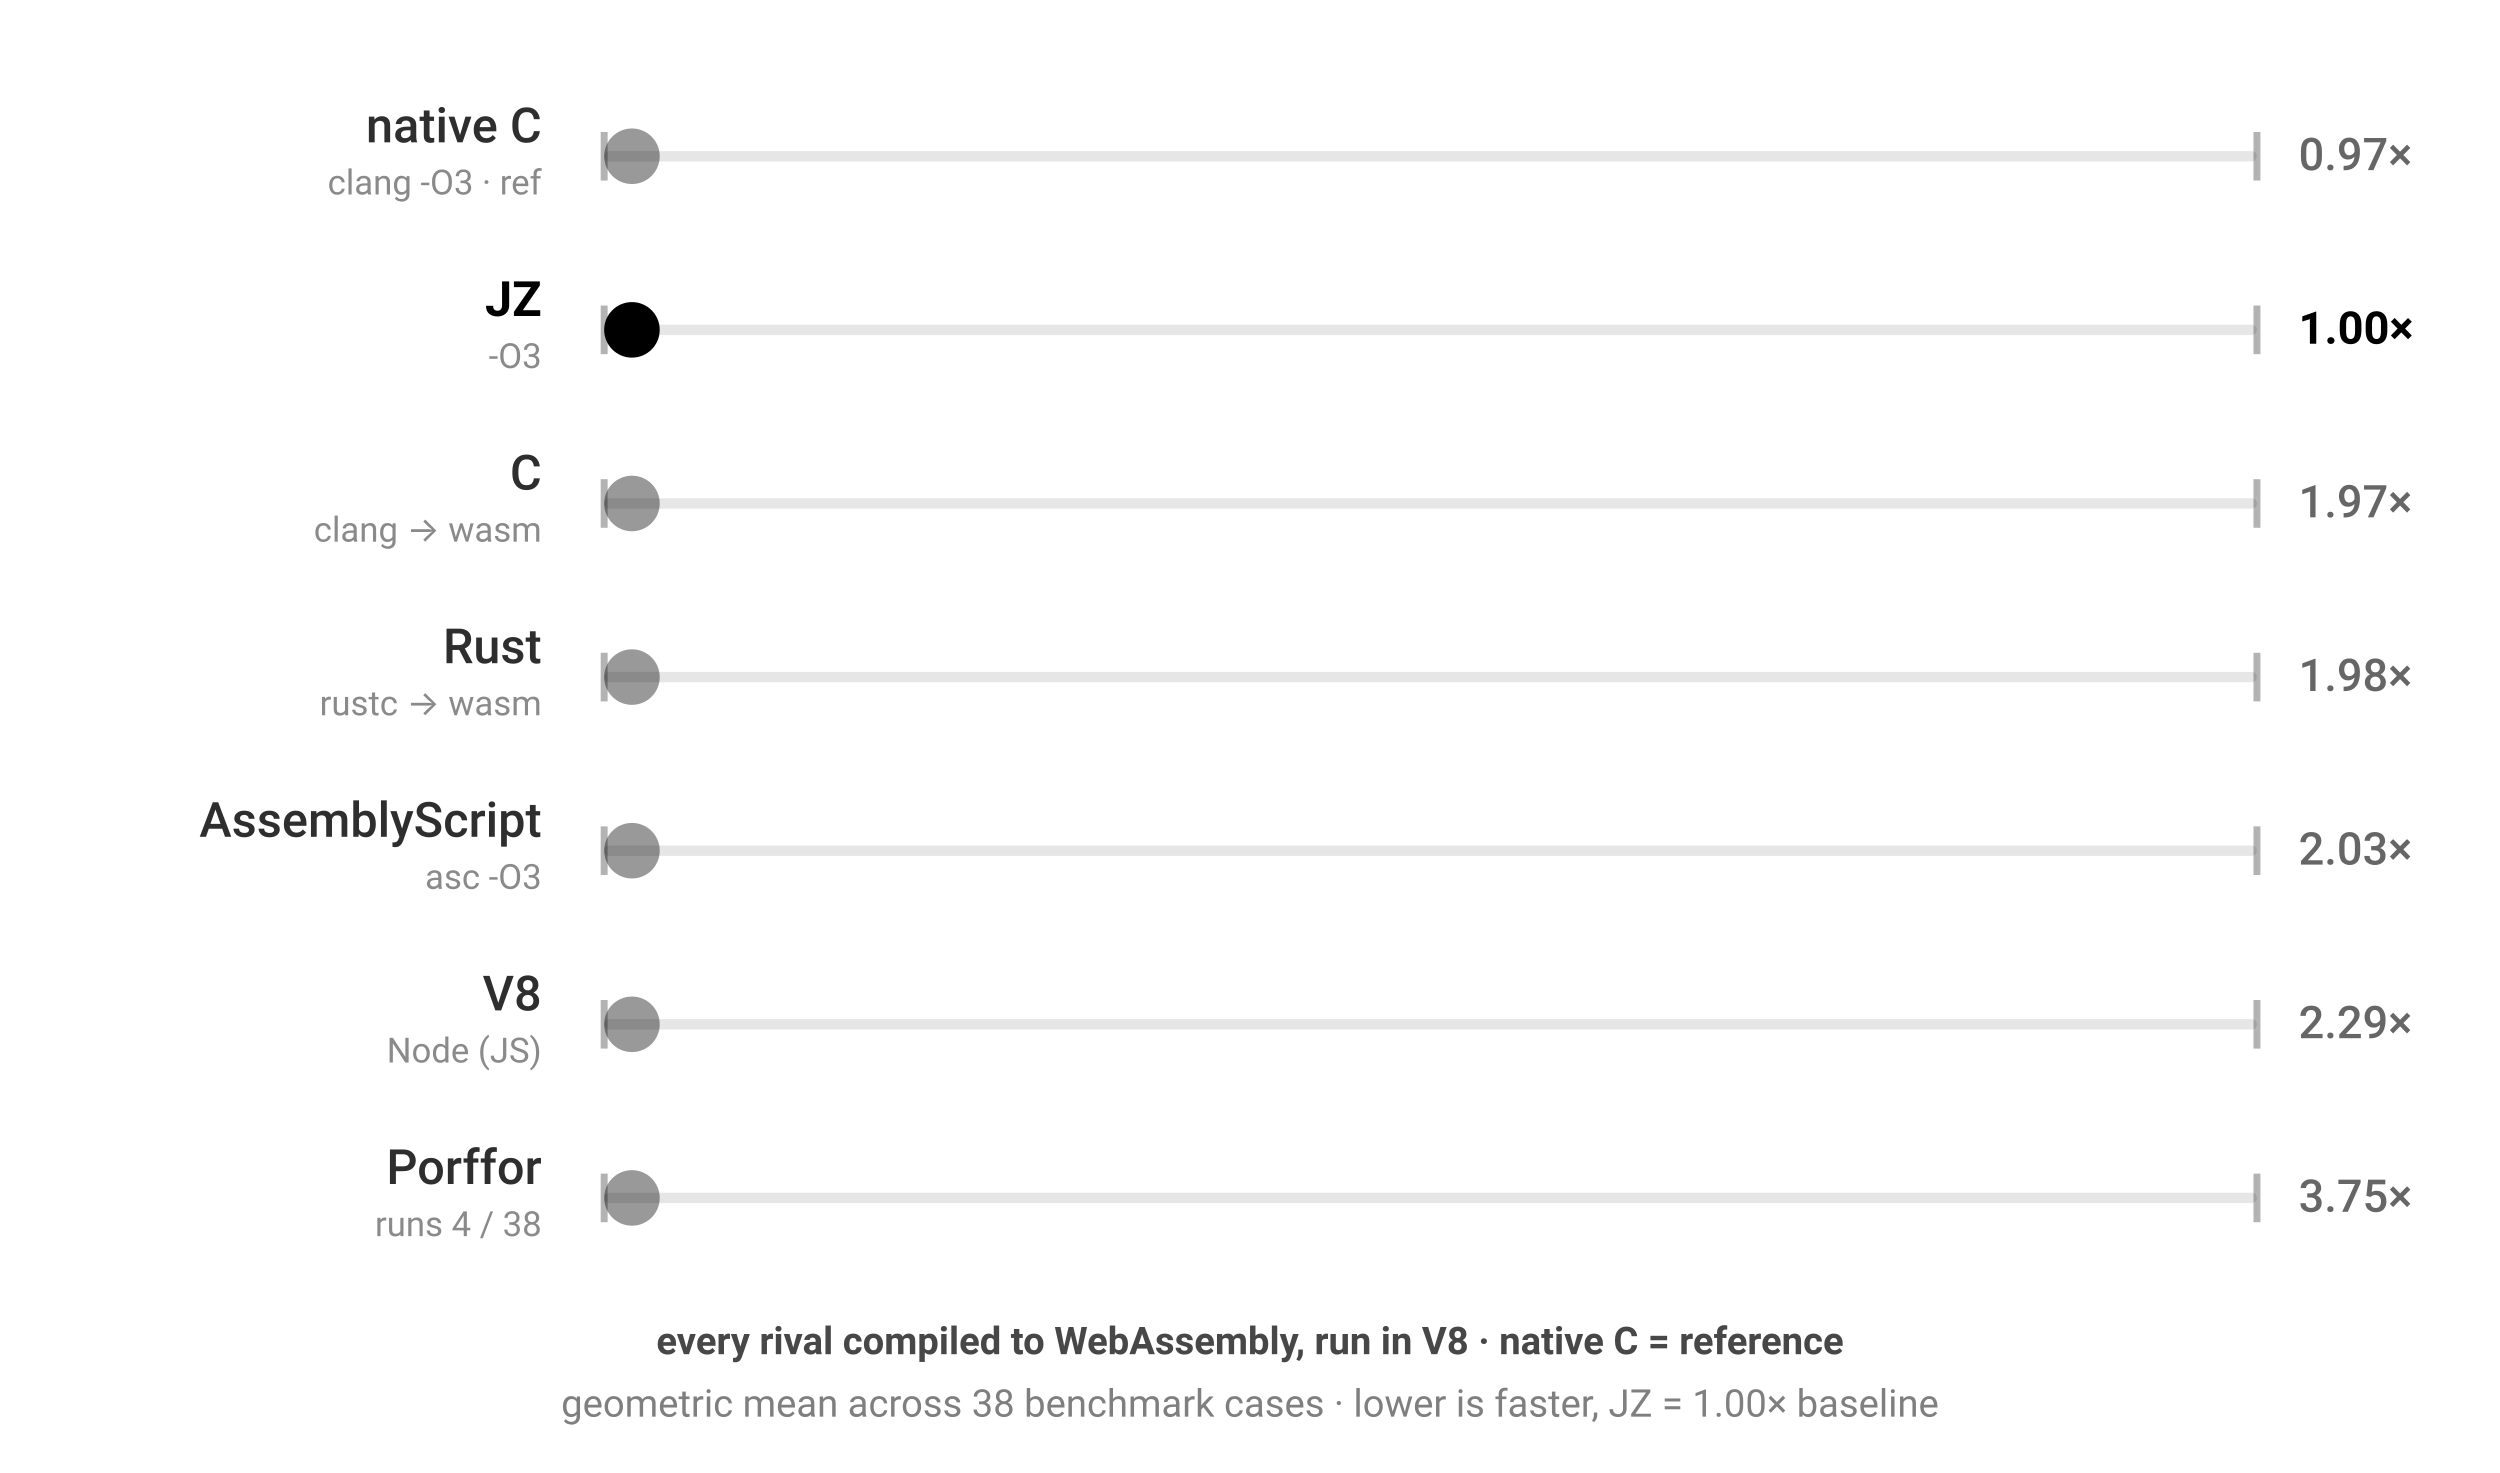
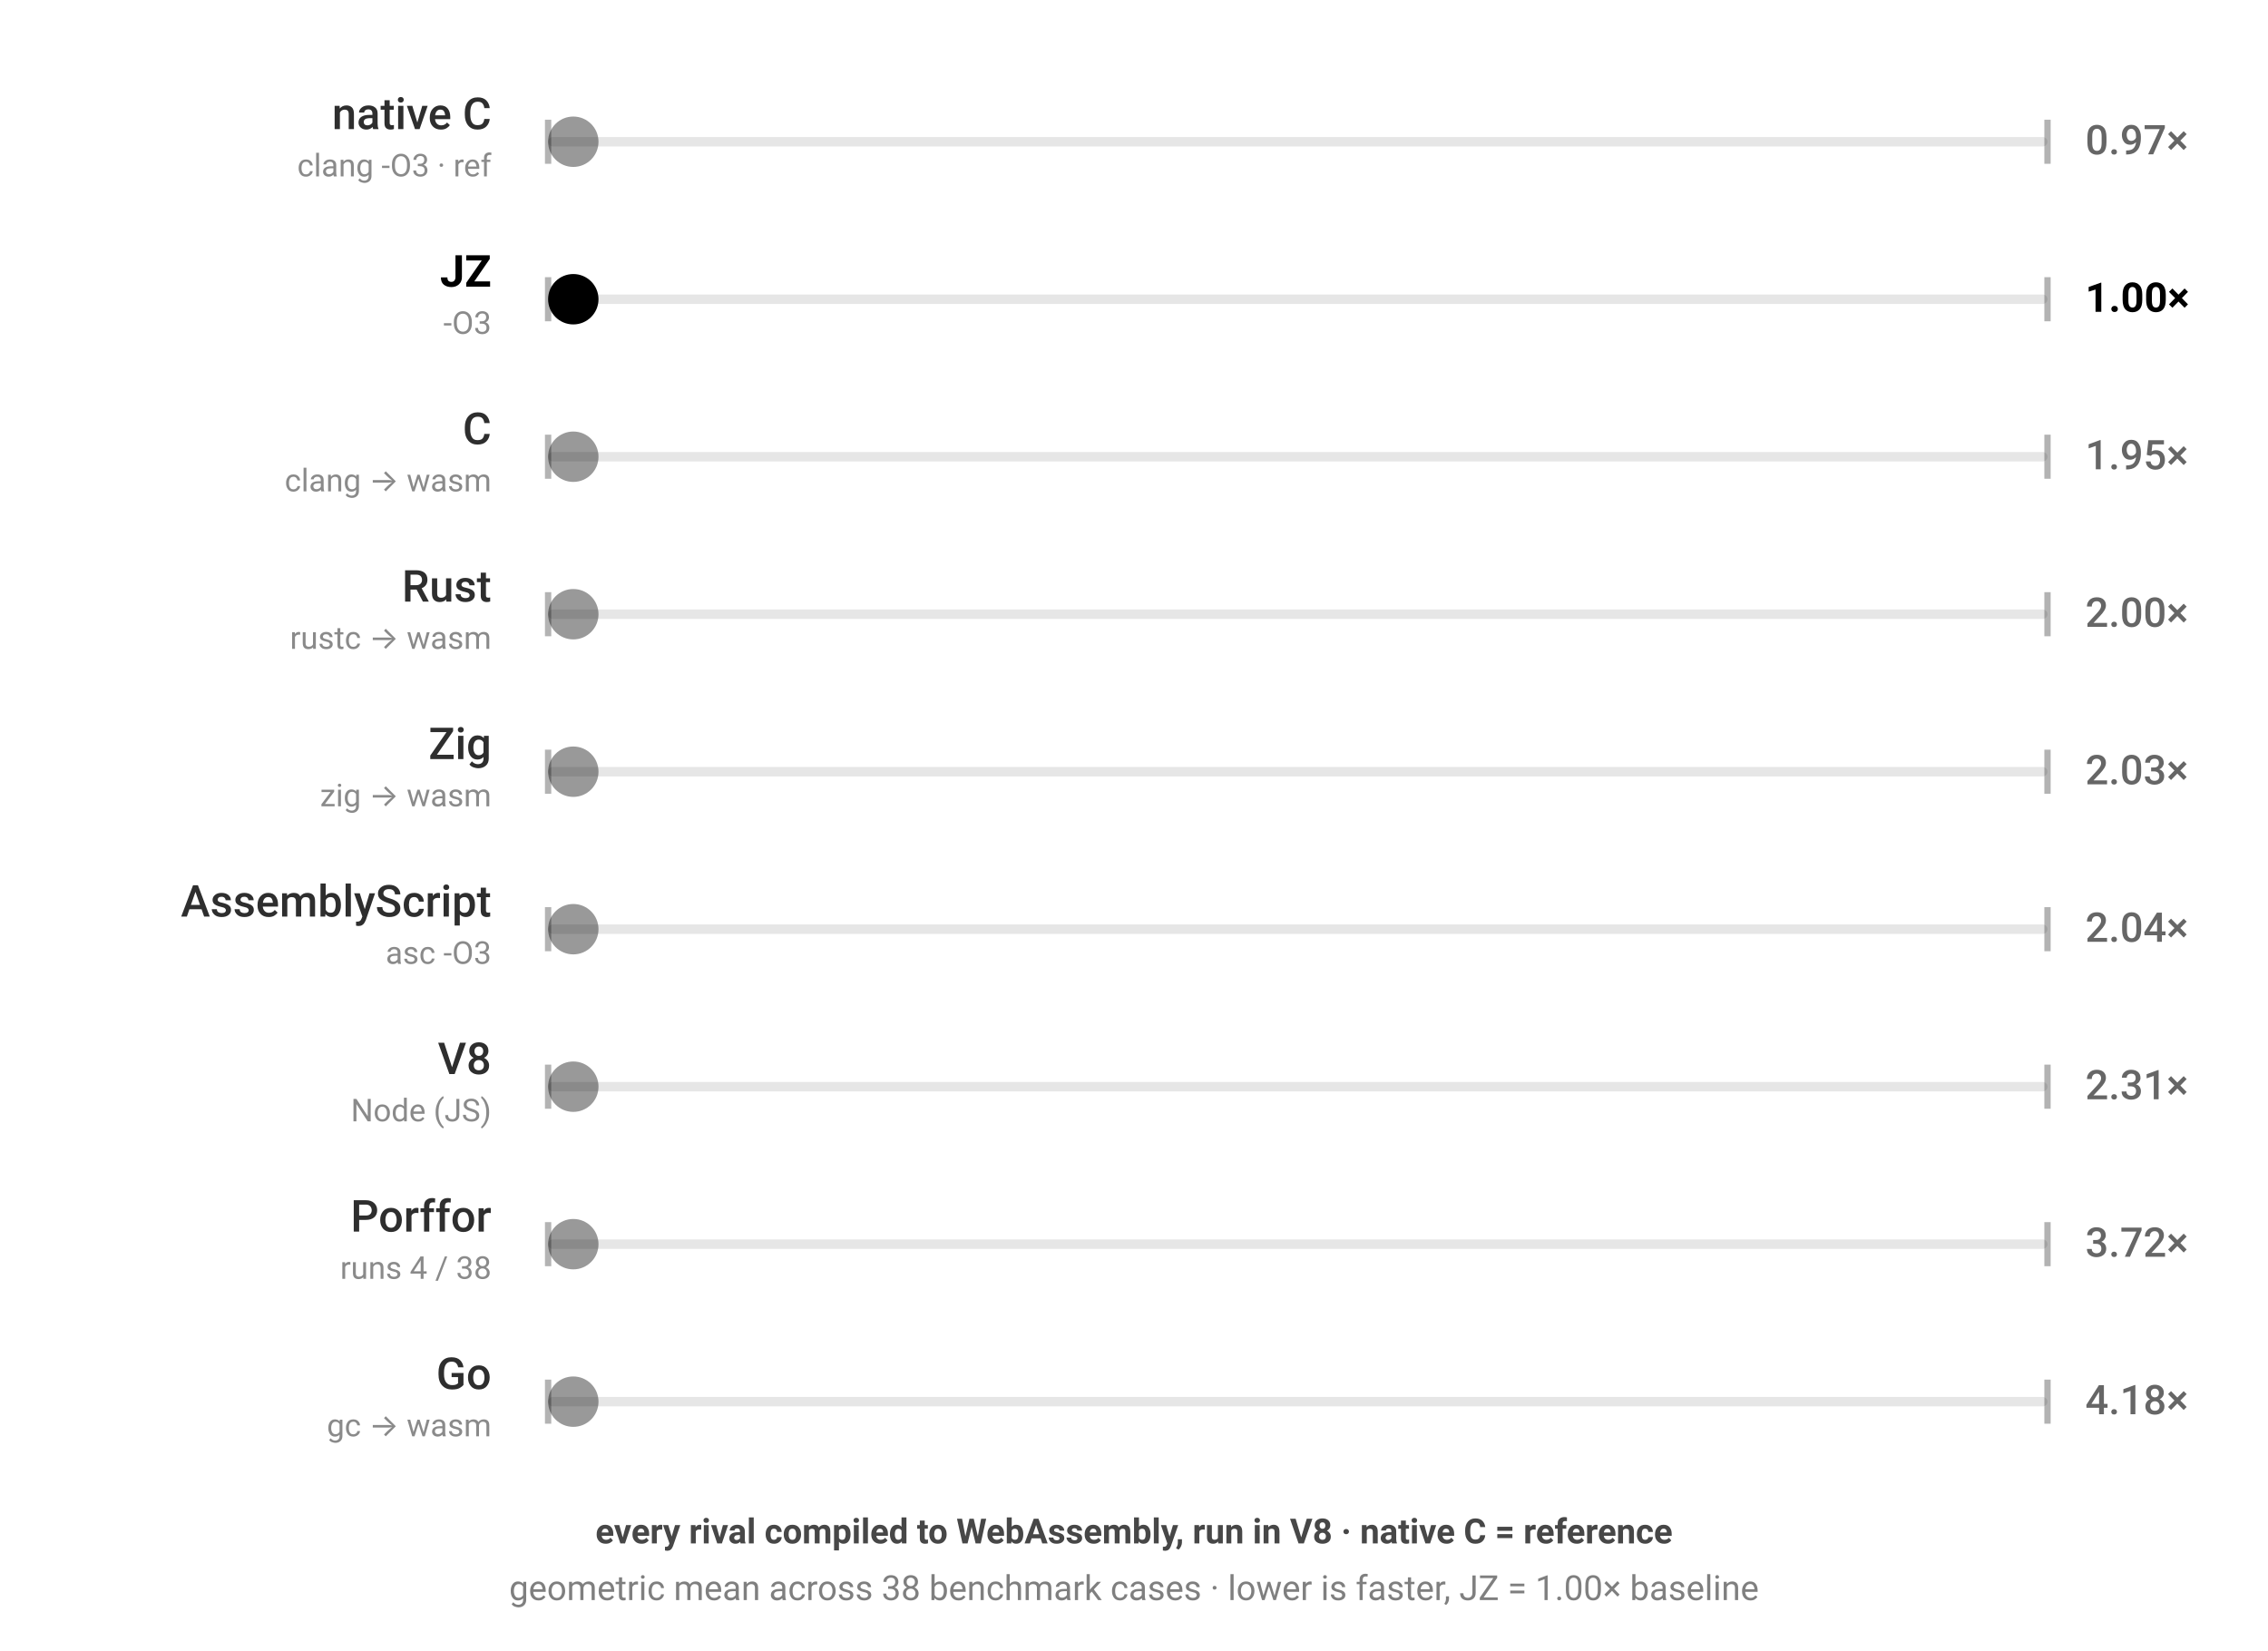
- <svg xmlns="http://www.w3.org/2000/svg" viewBox="0 0 720 424" width="720" height="424" style="color-scheme:light dark" role="img" aria-label="JZ benchmark — every rival compiled to WebAssembly, run in V8 · native C = reference; geometric mean across 38 benchmark cases · lower is faster, JZ = 1.00× baseline; each ball's speed is proportional to that engine's geometric-mean runtime across the corpus">
+ <svg xmlns="http://www.w3.org/2000/svg" viewBox="0 0 720 524" width="720" height="524" style="color-scheme:light dark" role="img" aria-label="JZ benchmark — every rival compiled to WebAssembly, run in V8 · native C = reference; geometric mean across 38 benchmark cases · lower is faster, JZ = 1.00× baseline; each ball's speed is proportional to that engine's geometric-mean runtime across the corpus">
  <g font-family="-apple-system,BlinkMacSystemFont,'Segoe UI',Roboto,sans-serif">
    <rect x="174" y="43.5" width="476" height="3" rx="1.5" fill="currentColor" fill-opacity="0.1" />
    <line x1="174" y1="38" x2="174" y2="52" stroke="currentColor" stroke-opacity="0.3" stroke-width="2" />
    <line x1="650" y1="38" x2="650" y2="52" stroke="currentColor" stroke-opacity="0.3" stroke-width="2" />
    <text x="156" y="41" text-anchor="end" font-size="14" font-weight="500" fill="currentColor" fill-opacity="0.82">native C</text>
    <text x="156" y="56" text-anchor="end" font-size="10" fill="currentColor" fill-opacity="0.46">clang -O3 · ref</text>
    <text x="662" y="49" font-size="13" font-weight="500" fill="currentColor" fill-opacity="0.6">0.97×</text>
    <circle cx="182.0" cy="45" r="8" fill="currentColor" fill-opacity="0.4">
-       <animate attributeName="cx" dur="1.559s" repeatCount="indefinite" calcMode="linear" keyTimes="0;0.5;1" values="182.0;642.0;182.0" begin="-0.00s" />
+       <animate attributeName="cx" dur="1.558s" repeatCount="indefinite" calcMode="linear" keyTimes="0;0.5;1" values="182.0;642.0;182.0" begin="-0.00s" />
    </circle>
  </g>
  <g font-family="-apple-system,BlinkMacSystemFont,'Segoe UI',Roboto,sans-serif">
    <rect x="174" y="93.5" width="476" height="3" rx="1.5" fill="currentColor" fill-opacity="0.1" />
    <line x1="174" y1="88" x2="174" y2="102" stroke="currentColor" stroke-opacity="0.3" stroke-width="2" />
    <line x1="650" y1="88" x2="650" y2="102" stroke="currentColor" stroke-opacity="0.3" stroke-width="2" />
    <text x="156" y="91" text-anchor="end" font-size="14" font-weight="700" fill="currentColor" fill-opacity="1">JZ</text>
    <text x="156" y="106" text-anchor="end" font-size="10" fill="currentColor" fill-opacity="0.46">-O3</text>
    <text x="662" y="99" font-size="13" font-weight="700" fill="currentColor" fill-opacity="1">1.00×</text>
    <circle cx="182.0" cy="95" r="8" fill="currentColor" fill-opacity="1">
      <animate attributeName="cx" dur="1.6s" repeatCount="indefinite" calcMode="linear" keyTimes="0;0.5;1" values="182.0;642.0;182.0" begin="-0.41s" />
    </circle>
  </g>
  <g font-family="-apple-system,BlinkMacSystemFont,'Segoe UI',Roboto,sans-serif">
    <rect x="174" y="143.5" width="476" height="3" rx="1.5" fill="currentColor" fill-opacity="0.1" />
    <line x1="174" y1="138" x2="174" y2="152" stroke="currentColor" stroke-opacity="0.3" stroke-width="2" />
    <line x1="650" y1="138" x2="650" y2="152" stroke="currentColor" stroke-opacity="0.3" stroke-width="2" />
    <text x="156" y="141" text-anchor="end" font-size="14" font-weight="500" fill="currentColor" fill-opacity="0.82">C</text>
    <text x="156" y="156" text-anchor="end" font-size="10" fill="currentColor" fill-opacity="0.46">clang → wasm</text>
-     <text x="662" y="149" font-size="13" font-weight="500" fill="currentColor" fill-opacity="0.6">1.97×</text>
+     <text x="662" y="149" font-size="13" font-weight="500" fill="currentColor" fill-opacity="0.6">1.95×</text>
    <circle cx="182.0" cy="145" r="8" fill="currentColor" fill-opacity="0.4">
-       <animate attributeName="cx" dur="3.148s" repeatCount="indefinite" calcMode="linear" keyTimes="0;0.5;1" values="182.0;642.0;182.0" begin="-0.82s" />
+       <animate attributeName="cx" dur="3.119s" repeatCount="indefinite" calcMode="linear" keyTimes="0;0.5;1" values="182.0;642.0;182.0" begin="-0.82s" />
    </circle>
  </g>
  <g font-family="-apple-system,BlinkMacSystemFont,'Segoe UI',Roboto,sans-serif">
    <rect x="174" y="193.5" width="476" height="3" rx="1.5" fill="currentColor" fill-opacity="0.1" />
    <line x1="174" y1="188" x2="174" y2="202" stroke="currentColor" stroke-opacity="0.3" stroke-width="2" />
    <line x1="650" y1="188" x2="650" y2="202" stroke="currentColor" stroke-opacity="0.3" stroke-width="2" />
    <text x="156" y="191" text-anchor="end" font-size="14" font-weight="500" fill="currentColor" fill-opacity="0.82">Rust</text>
    <text x="156" y="206" text-anchor="end" font-size="10" fill="currentColor" fill-opacity="0.46">rustc → wasm</text>
-     <text x="662" y="199" font-size="13" font-weight="500" fill="currentColor" fill-opacity="0.6">1.98×</text>
+     <text x="662" y="199" font-size="13" font-weight="500" fill="currentColor" fill-opacity="0.6">2.00×</text>
    <circle cx="182.0" cy="195" r="8" fill="currentColor" fill-opacity="0.4">
-       <animate attributeName="cx" dur="3.173s" repeatCount="indefinite" calcMode="linear" keyTimes="0;0.5;1" values="182.0;642.0;182.0" begin="-1.23s" />
+       <animate attributeName="cx" dur="3.196s" repeatCount="indefinite" calcMode="linear" keyTimes="0;0.5;1" values="182.0;642.0;182.0" begin="-1.23s" />
    </circle>
  </g>
  <g font-family="-apple-system,BlinkMacSystemFont,'Segoe UI',Roboto,sans-serif">
    <rect x="174" y="243.5" width="476" height="3" rx="1.5" fill="currentColor" fill-opacity="0.1" />
    <line x1="174" y1="238" x2="174" y2="252" stroke="currentColor" stroke-opacity="0.3" stroke-width="2" />
    <line x1="650" y1="238" x2="650" y2="252" stroke="currentColor" stroke-opacity="0.3" stroke-width="2" />
-     <text x="156" y="241" text-anchor="end" font-size="14" font-weight="500" fill="currentColor" fill-opacity="0.82">AssemblyScript</text>
-     <text x="156" y="256" text-anchor="end" font-size="10" fill="currentColor" fill-opacity="0.46">asc -O3</text>
+     <text x="156" y="241" text-anchor="end" font-size="14" font-weight="500" fill="currentColor" fill-opacity="0.82">Zig</text>
+     <text x="156" y="256" text-anchor="end" font-size="10" fill="currentColor" fill-opacity="0.46">zig → wasm</text>
    <text x="662" y="249" font-size="13" font-weight="500" fill="currentColor" fill-opacity="0.6">2.03×</text>
    <circle cx="182.0" cy="245" r="8" fill="currentColor" fill-opacity="0.4">
-       <animate attributeName="cx" dur="3.249s" repeatCount="indefinite" calcMode="linear" keyTimes="0;0.5;1" values="182.0;642.0;182.0" begin="-1.64s" />
+       <animate attributeName="cx" dur="3.247s" repeatCount="indefinite" calcMode="linear" keyTimes="0;0.5;1" values="182.0;642.0;182.0" begin="-1.64s" />
    </circle>
  </g>
  <g font-family="-apple-system,BlinkMacSystemFont,'Segoe UI',Roboto,sans-serif">
    <rect x="174" y="293.5" width="476" height="3" rx="1.5" fill="currentColor" fill-opacity="0.1" />
    <line x1="174" y1="288" x2="174" y2="302" stroke="currentColor" stroke-opacity="0.3" stroke-width="2" />
    <line x1="650" y1="288" x2="650" y2="302" stroke="currentColor" stroke-opacity="0.3" stroke-width="2" />
-     <text x="156" y="291" text-anchor="end" font-size="14" font-weight="500" fill="currentColor" fill-opacity="0.82">V8</text>
-     <text x="156" y="306" text-anchor="end" font-size="10" fill="currentColor" fill-opacity="0.46">Node (JS)</text>
-     <text x="662" y="299" font-size="13" font-weight="500" fill="currentColor" fill-opacity="0.6">2.29×</text>
+     <text x="156" y="291" text-anchor="end" font-size="14" font-weight="500" fill="currentColor" fill-opacity="0.82">AssemblyScript</text>
+     <text x="156" y="306" text-anchor="end" font-size="10" fill="currentColor" fill-opacity="0.46">asc -O3</text>
+     <text x="662" y="299" font-size="13" font-weight="500" fill="currentColor" fill-opacity="0.6">2.04×</text>
    <circle cx="182.0" cy="295" r="8" fill="currentColor" fill-opacity="0.4">
-       <animate attributeName="cx" dur="3.66s" repeatCount="indefinite" calcMode="linear" keyTimes="0;0.5;1" values="182.0;642.0;182.0" begin="-2.05s" />
+       <animate attributeName="cx" dur="3.268s" repeatCount="indefinite" calcMode="linear" keyTimes="0;0.5;1" values="182.0;642.0;182.0" begin="-2.05s" />
    </circle>
  </g>
  <g font-family="-apple-system,BlinkMacSystemFont,'Segoe UI',Roboto,sans-serif">
    <rect x="174" y="343.5" width="476" height="3" rx="1.5" fill="currentColor" fill-opacity="0.1" />
    <line x1="174" y1="338" x2="174" y2="352" stroke="currentColor" stroke-opacity="0.3" stroke-width="2" />
    <line x1="650" y1="338" x2="650" y2="352" stroke="currentColor" stroke-opacity="0.3" stroke-width="2" />
-     <text x="156" y="341" text-anchor="end" font-size="14" font-weight="500" fill="currentColor" fill-opacity="0.82">Porffor</text>
-     <text x="156" y="356" text-anchor="end" font-size="10" fill="currentColor" fill-opacity="0.46">runs 4 / 38</text>
-     <text x="662" y="349" font-size="13" font-weight="500" fill="currentColor" fill-opacity="0.6">3.75×</text>
+     <text x="156" y="341" text-anchor="end" font-size="14" font-weight="500" fill="currentColor" fill-opacity="0.82">V8</text>
+     <text x="156" y="356" text-anchor="end" font-size="10" fill="currentColor" fill-opacity="0.46">Node (JS)</text>
+     <text x="662" y="349" font-size="13" font-weight="500" fill="currentColor" fill-opacity="0.6">2.31×</text>
    <circle cx="182.0" cy="345" r="8" fill="currentColor" fill-opacity="0.4">
-       <animate attributeName="cx" dur="6.002s" repeatCount="indefinite" calcMode="linear" keyTimes="0;0.5;1" values="182.0;642.0;182.0" begin="-2.46s" />
+       <animate attributeName="cx" dur="3.697s" repeatCount="indefinite" calcMode="linear" keyTimes="0;0.5;1" values="182.0;642.0;182.0" begin="-2.46s" />
    </circle>
  </g>
-   <text x="360" y="390" text-anchor="middle" font-family="-apple-system,BlinkMacSystemFont,'Segoe UI',Roboto,sans-serif" font-size="11" font-weight="600" fill="currentColor" fill-opacity="0.72">every rival compiled to WebAssembly, run in V8 · native C = reference</text>
-   <text x="360" y="408" text-anchor="middle" font-family="-apple-system,BlinkMacSystemFont,'Segoe UI',Roboto,sans-serif" font-size="11" fill="currentColor" fill-opacity="0.5">geometric mean across 38 benchmark cases · lower is faster, JZ = 1.00× baseline</text>
+   <g font-family="-apple-system,BlinkMacSystemFont,'Segoe UI',Roboto,sans-serif">
+     <rect x="174" y="393.5" width="476" height="3" rx="1.5" fill="currentColor" fill-opacity="0.1" />
+     <line x1="174" y1="388" x2="174" y2="402" stroke="currentColor" stroke-opacity="0.3" stroke-width="2" />
+     <line x1="650" y1="388" x2="650" y2="402" stroke="currentColor" stroke-opacity="0.3" stroke-width="2" />
+     <text x="156" y="391" text-anchor="end" font-size="14" font-weight="500" fill="currentColor" fill-opacity="0.82">Porffor</text>
+     <text x="156" y="406" text-anchor="end" font-size="10" fill="currentColor" fill-opacity="0.46">runs 4 / 38</text>
+     <text x="662" y="399" font-size="13" font-weight="500" fill="currentColor" fill-opacity="0.6">3.72×</text>
+     <circle cx="182.0" cy="395" r="8" fill="currentColor" fill-opacity="0.4">
+       <animate attributeName="cx" dur="5.95s" repeatCount="indefinite" calcMode="linear" keyTimes="0;0.5;1" values="182.0;642.0;182.0" begin="-2.87s" />
+     </circle>
+   </g>
+   <g font-family="-apple-system,BlinkMacSystemFont,'Segoe UI',Roboto,sans-serif">
+     <rect x="174" y="443.5" width="476" height="3" rx="1.5" fill="currentColor" fill-opacity="0.1" />
+     <line x1="174" y1="438" x2="174" y2="452" stroke="currentColor" stroke-opacity="0.3" stroke-width="2" />
+     <line x1="650" y1="438" x2="650" y2="452" stroke="currentColor" stroke-opacity="0.3" stroke-width="2" />
+     <text x="156" y="441" text-anchor="end" font-size="14" font-weight="500" fill="currentColor" fill-opacity="0.82">Go</text>
+     <text x="156" y="456" text-anchor="end" font-size="10" fill="currentColor" fill-opacity="0.46">gc → wasm</text>
+     <text x="662" y="449" font-size="13" font-weight="500" fill="currentColor" fill-opacity="0.6">4.18×</text>
+     <circle cx="182.0" cy="445" r="8" fill="currentColor" fill-opacity="0.4">
+       <animate attributeName="cx" dur="6.686s" repeatCount="indefinite" calcMode="linear" keyTimes="0;0.5;1" values="182.0;642.0;182.0" begin="-3.28s" />
+     </circle>
+   </g>
+   <text x="360" y="490" text-anchor="middle" font-family="-apple-system,BlinkMacSystemFont,'Segoe UI',Roboto,sans-serif" font-size="11" font-weight="600" fill="currentColor" fill-opacity="0.72">every rival compiled to WebAssembly, run in V8 · native C = reference</text>
+   <text x="360" y="508" text-anchor="middle" font-family="-apple-system,BlinkMacSystemFont,'Segoe UI',Roboto,sans-serif" font-size="11" fill="currentColor" fill-opacity="0.5">geometric mean across 38 benchmark cases · lower is faster, JZ = 1.00× baseline</text>
</svg>
